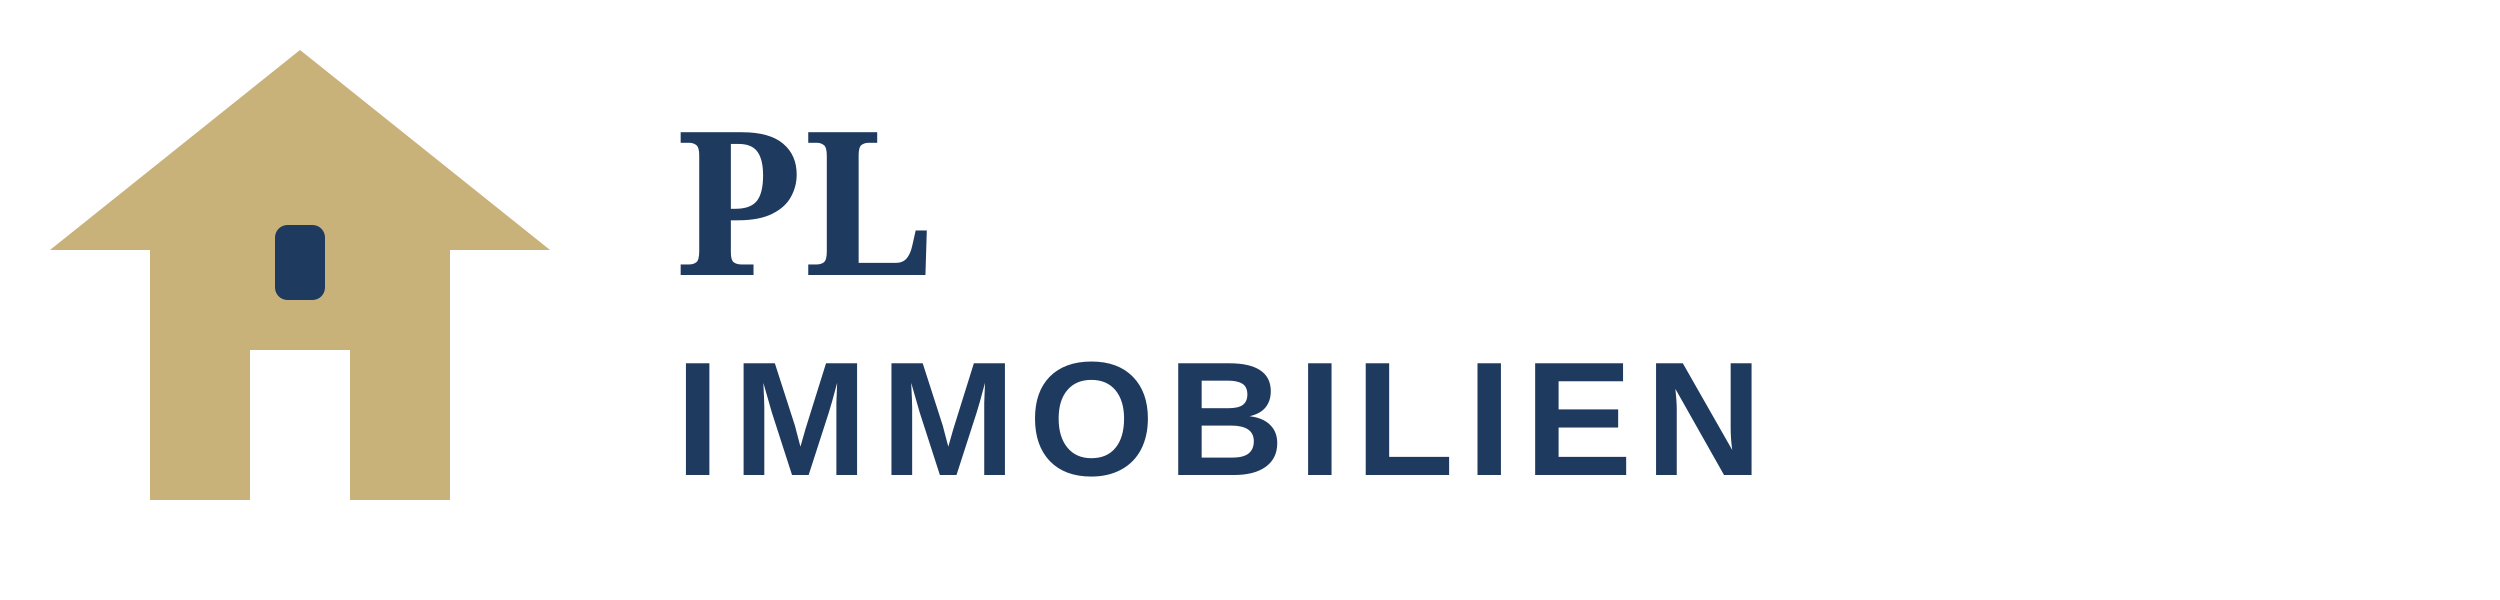
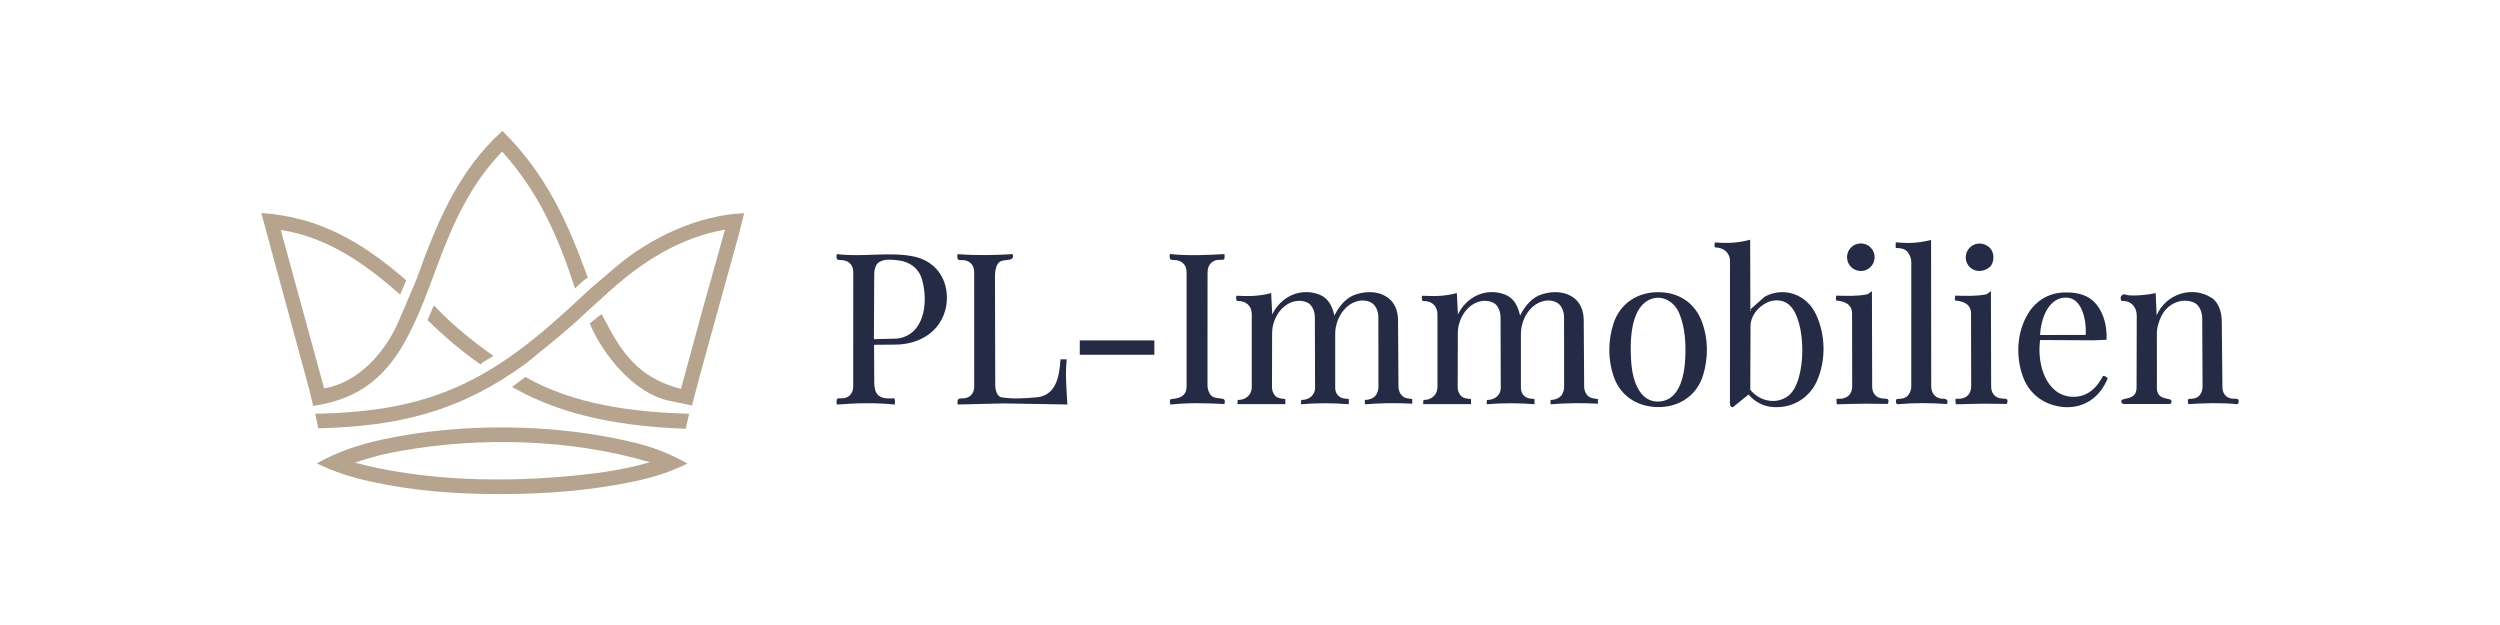
- <svg xmlns="http://www.w3.org/2000/svg" viewBox="0 0 200 48" fill="none">
-   <path d="M24 4L4 20H12V40H20V28H28V40H36V20H44L24 4Z" fill="#C9B27A" />
-   <rect x="22" y="18" width="4" height="6" rx="1" fill="#1E3A5F" />
-   <text x="54" y="22" font-family="Georgia, serif" font-size="16" font-weight="700" fill="#1E3A5F">PL</text>
-   <text x="54" y="38" font-family="Arial, sans-serif" font-size="13" font-weight="600" letter-spacing="1" fill="#1E3A5F">IMMOBILIEN</text>
+ <svg xmlns="http://www.w3.org/2000/svg" id="Layer_1" data-name="Layer 1" viewBox="0 0 2048 512">
+   <defs>
+     <style>
+       .logo-dark { fill: #252b44; }
+       .logo-beige { fill: #b6a48e; }
+     </style>
+   </defs>
+   <g>
+     <g>
+       <g>
+         <path class="logo-dark" d="M1454.03,333.56c-9.16-.28-15.97-3.98-21.63-10.35l-12.83,10.4c-2.98.16-2.4-3.92-2.4-5.95l.05-113.55c0-7.16-5.3-11.29-11.88-11.39-1.17-.02-1.09-4.09-.07-4.1,9.53.79,18.8.45,28.47-2.25l.15,57.08,11.79-10.41c15.66-8.5,34.33-1.94,42.05,14.62s8.24,37.12.85,54.09c-6.08,13.96-19.33,22.25-34.56,21.8ZM1465.54,249.58c-5.18-4.4-12.71-4.53-18.84-1.33-6.68,3.48-12.64,10.75-12.67,18.67l-.2,52.37c7.48,9.41,21.3,12.45,31.1,5.01,15.28-11.59,15.25-62.28.6-74.72ZM1433.9,253.73l-.5.5.5.5.5-.5-.5-.5Z" />
+         <path class="logo-dark" d="M1766.92,273.75l.02,44.16c0,10.41,11.01,7.56,11.89,10.32.27.85-.15,2.69-1.38,2.7l-37.05.04c-1.64,0-2.53-.75-2.67-1.9-.5-4.27,12.53-.05,12.55-11.49l.14-58.82c.02-7.24-4.57-12.5-12.2-12.25-1,.03-1.23-3-.61-3.88.55-.79,1.84-1.89,3.27-1.49,3.6,2.09,20.01.25,25.06-1.06l.78,18.29c7.32-17.49,29.26-24.8,45.28-14.21,5.7,3.77,7.99,12.02,8.06,18.59l.56,54.71c.06,5.66,4.07,9.52,9.83,9.16,1.26-.08,2.56.12,3.05.67.91,1.02.32,3.91-.95,3.79-13.46-1.27-25.89-.89-39.34-.02-1.15.07-1.28-4.31-.04-4.3,3.53.01,6.11-.43,8.29-2.45,1.74-1.61,2.88-4.5,2.87-7.64l-.26-55.67c-.03-5.4-2.27-11.51-7.43-13.43-10.31-3.85-21.37,1.75-26.04,11.39-2.18,4.51-3.7,9.26-3.7,14.79Z" />
+         <g>
+           <path class="logo-dark" d="M719.67,323.94c3.76,3.12,8.89,2.46,13.02,2.35.61,1.79.57,3.37.32,5.11-16.14-1.65-31.77-1.21-47.44.02-.44-2.05-.35-3.85.27-4.64.51-.65,2.33-.48,3.54-.45,5.68.15,9.57-3.84,9.57-9.72l.05-93.8c0-6.16-4.36-9.82-10.19-9.74-.93.01-2.34-.13-2.85-.53-.72-.56-.91-2.33-.47-4.39,21.02,2.73,45.24-2.33,64.31,2.26,14.09,3.39,23.72,14,25.55,28.23,2.09,16.31-5.47,31.45-20.23,38.74-6.8,3.35-13.96,4.86-21.72,4.92l-17.37.15.17,31.34c.02,3.24.64,7.84,3.46,10.17ZM755.32,228.94c-2.61-9.23-10.38-14.74-19.65-15.68-5.17-.52-10.69-1.39-15.38,1.39-3.12,1.84-4.12,6.41-4.13,10.07l-.25,53.14,18.96-.48c21.9-2.65,26.03-28.72,20.45-48.45Z" />
+           <path class="logo-dark" d="M868.78,294.36c1.68,0,3.37,0,5.05,0-1.21,12.17-.19,23.85.59,37l-52.02-.88-37.89.89c-.31-2.02-.06-3.82.57-4.39.61-.55,2.44-.6,3.54-.61,5.7-.04,9.46-3.82,9.46-9.74l-.04-93.8c0-6.25-4.49-10.16-10.39-9.73-1.02.08-2.31-.03-2.74-.48-.76-.78-.82-2.41-.46-4.45,14.97,1.2,29.91.93,45.14,0,2,7.66-8.46,2.44-12.08,7.76-1.95,2.86-2.44,7.1-2.43,10.85l.23,88.83c0,3.67,1.44,9.33,5.29,9.92,9.43,1.45,18.93.78,28.24,0,15.54-1.31,18.91-15.31,19.93-31.16Z" />
+         </g>
+         <path class="logo-dark" d="M1395.26,307.08c-5.34,17.9-21.13,27.21-38.84,26.36-16.14-.78-29.3-9.6-34.61-25.3-4.64-13.75-4.56-29.13-.11-42.94,5.35-16.61,19.67-25.9,36.72-25.85s30.1,8.76,35.95,24.62c4.96,13.45,5.18,28.75.9,43.11ZM1380.58,292.75c.5-12.48-.26-24.7-4.9-35.99-4.37-10.63-15.67-16.33-25.81-10.54-14.14,8.08-14.8,33.24-13.56,50.56,1.18,16.59,7.76,33.49,23.48,32.12s20.15-20.09,20.8-36.15Z" />
+         <path class="logo-dark" d="M1671.22,278.56c-2.76,21.61,5.92,45.93,26.72,46.52,17.97.51,24.06-17.05,25.07-17.15,1.15-.11,2.16.73,2.79,1.09,1.51.86.09,2.58-.38,3.58-6.78,14.38-19.95,22.36-35.69,20.79-14.72-1.48-27.18-10.18-32.48-24.6-6.24-16.98-5.09-37.15,4.5-52.47,6.23-9.96,16.23-15.92,27.57-16.64,7.88-.5,16.11.45,22.4,4.58,10.52,6.9,14.65,21.68,13.96,34.08l-10.51.44-43.93-.23ZM1708.66,274.36c.55-13.83-3.58-29.49-14.97-30.5-14.4-1.27-21.71,15.34-22.44,30.58l37.41-.09Z" />
+         <path class="logo-dark" d="M1002.94,330.99c-14.52-.78-29.37-1.18-43.99.42-.69-.97-.64-3.2-.35-4.04.44-1.29,13.45.84,13.45-10.72v-93.83c0-6.2-4.36-9.87-10.21-9.77-.96.02-2.33-.17-2.87-.51-.77-.49-1.05-2.33-.59-4.44,14.89,1.56,29.8.89,44.71.03.1,1.7.18,3.18-.05,3.9-.25.81-2.25.91-3.54.83-5.93-.4-10.27,3.82-10.27,10.08l-.05,92.69c0,3.12,1.11,6.28,2.7,8.05,4.28,4.76,13.8.06,11.05,7.31Z" />
+         <path class="logo-dark" d="M1554.74,331.14c-2.04.18-2.01-4.3-.5-4.33,3.4-.07,6.18-.41,8.33-2.41,1.71-1.59,3.13-4.52,3.13-7.79l.03-101.76c0-3.47-1.56-6.81-3.25-8.68-2.32-2.58-5.83-3.07-9.46-2.97-.23-1.75-.16-3.28.05-4.7,9.97,1,18.87.66,28.86-1.97l.13,120.05c0,6.36,4.36,10.36,10.32,10.07,1.24-.06,2.12.58,2.59.98.68.58.56,3.42-.41,3.35-13.42-.97-25.84-1.06-39.82.16Z" />
+         <path class="logo-dark" d="M1602.3,331.2c-.47-1.99-.48-3.38-.21-4.57,3.65.25,6.34-.12,8.86-1.79,2.15-1.42,3.84-4.65,3.84-8.15l-.11-59.87c-.02-10.93-12.91-10.19-13.11-10.76-.25-.73.02-2.25.1-3.87,8.25.14,16.58.64,25.24-1.03.41-.08.8-.25,1.13-.51l2.92-2.2.19,78.2c.01,5.86,3.59,9.74,9.45,9.84,1.2.02,3.13.09,3.66.83.57.79.27,3.59-.71,3.58l-18.01-.21c-3.01-.04-18.31.42-23.25.52Z" />
+         <rect class="logo-dark" x="884.91" y="277.72" width="61.1" height="11.76" transform="translate(-.35 1.14)" />
+         <path class="logo-dark" d="M1628.49,201.7c6.06,4.09,5.53,13.71,1.37,17.15-5.02,4.16-11.87,4.16-16.08.12s-4.65-10.62-.92-15.25,10.21-5.67,15.62-2.02Z" />
+         <circle class="logo-dark" cx="1524.39" cy="210.71" r="11.31" />
+       </g>
+       <g>
+         <path class="logo-beige" d="M253.34,319.08l-39.29-144.58c48.13,3.21,83.61,24.6,118.72,55.16l-5,11.61c-28.35-24.83-58.59-46.73-97.76-52.92l35.5,129.77c28.02-4.44,50.41-29.94,61.14-55.12l14.36-33.68c16.43-45.6,33.54-88.55,70.5-122.07,35.66,34.94,53.29,74.2,70,120.13-4.15,2.55-6.63,5.4-10.46,8.91-13.43-41.67-29.79-79.08-59.72-112.1-25.56,26.43-40,58.15-52.58,91.93-7.35,19.72-14.05,38.66-23.59,57.37-17.4,34.13-39.85,53.42-78.63,59.02l-3.19-13.43Z" />
+         <path class="logo-beige" d="M593.89,188.15c-36.37,6.23-67.71,26.2-94.13,50.03l-16.27,14.67-12.47,11.52-13.43,11.58-26.88,21.93c-53.97,39.27-103.64,51.33-169.96,53l-2.5-11.95c96.26-1.65,144.92-27.55,213.14-91.11l11.94-11.12,21.11-17.97c28.13-23.95,67.43-42.59,105.17-44.07l-4.07,16.37-31.11,112.57-7.58,28.59-19.01-3.98c-27.73-5.8-53.72-36.81-64.76-63.29l9.75-7.69,6.33,11.87c13.45,25.22,29.19,42.04,58.72,49.47l17.18-63.26,18.85-67.17Z" />
+         <path class="logo-beige" d="M409.9,404.76c-36.36.03-70.73-2.55-105.4-10.09-15.66-3.41-29.99-7.76-45.01-15.06,17.24-9.61,34.56-15.38,53.34-19.46,65.57-14.27,142.42-13.24,207.55,2.58,15.25,3.71,28.76,9.14,42.84,17.01-14.15,6.82-27.62,11.23-42.52,14.39-36.46,7.75-72.65,10.57-110.8,10.64ZM474.73,389.19c19.68-2.06,38.07-4.88,57.62-10.54-64.64-19.11-138.13-20.84-203.28-9.43-13.22,2.31-25.11,5.15-38.21,9.83,58.43,15.36,124.35,16.39,183.87,10.14Z" />
+         <path class="logo-beige" d="M561.67,351.24c-49.19-1.91-98.36-9.21-142.19-34.21l10.86-8.23c39.99,22.8,88.18,28.81,134.22,30.14l-2.89,12.3Z" />
+         <path class="logo-beige" d="M393.45,298.42c-15.71-10.97-29.48-22.76-43.22-36.16l5.18-12.07c15.11,15.83,30.95,28.76,48.8,41.38-3.85,2.49-6.6,3.6-10.76,6.85Z" />
+       </g>
+     </g>
+     <path class="logo-dark" d="M1156.87,326.86v-.02c-.49-.04-.97-.08-1.46-.13-.08,0-.15-.01-.23-.03-.06,0-.13-.01-.19-.02-.07-.01-.13-.02-.2-.03-1.45-.23-3.41-.58-4.39-1.13-2.89-1.62-4.74-4.86-4.77-8.83l-.36-54.63c-.04-6.47-2.29-13.31-7.32-17.39-7.55-6.12-17.58-6.49-26.96-3.57-7.86,2.44-13.71,9.17-17.86,17.42-1.91-8.44-5.41-14.61-12.55-17.27-15.45-5.76-31.22,1.7-38.36,16.36l-.89-17.53c-10.02,2.79-19.26,2.69-28.35,2.19-.79,1.67-.22,4.43.8,4.38,6.86-.33,11.66,3.99,11.66,10.75v59.55c0,.51-.02,1.42-.25,2.51-.25,1.19-.75,2.59-1.74,3.94-3.3,4.48-9.01,4.26-9.5,4.23-.08,1.15-.17,2.31-.26,3.47,13.09-.01,26.18-.01,39.27-.02-.03-1.41-.05-2.81-.08-4.22-2.99-.26-6.13-.46-8.11-2.48-.83-.84-1.63-2.1-2.15-3.55-.38-1.03-.6-2.17-.6-3.32l.1-44.61c.02-6.52,2.3-12.76,6.05-17.78,5.25-7.03,14.44-10.88,22.7-7.28,4.13,1.79,6.24,7.36,6.26,11.95l.17,57.91c0,.99-.12,1.94-.36,2.81-.29.92-.75,1.92-1.46,2.89-.43.58-.9,1.09-1.4,1.52-3.3,2.91-7.67,2.74-8.1,2.71-.01.14-.02.27-.03.41-.07,1.01-.15,2.04-.23,3.06h.18v.08c.34-.03.68-.06,1.03-.08,5.94-.47,12.39-.76,19.26-.74,6.18.02,12.02.28,17.45.72h1.35c-.03-1.41-.05-2.81-.08-4.22-.97-.08-1.95-.16-2.91-.29-3.79-.25-6.64-2.43-7.72-5.77-.31-.96-.48-2.02-.48-3.16v-43.87c-.01-7.36,2.57-14.48,7.12-19.87,5.28-6.25,13.62-9.65,21.34-6.52,4.6,1.87,6.88,7.39,6.89,12.39l.05,57.9c-.05.7-.36,4.32-2.62,6.74-.06.06-.11.12-.17.17-.24.25-.5.48-.79.68-.07.07-.14.12-.22.17-2.98,2.22-6.53,2.24-7.33,2.2.02,1.16.04,2.32.06,3.47v.13c5.32-.42,10.96-.73,16.89-.86h.12c1.01-.02,2.02-.04,3.05-.05,6.59-.08,12.86.09,18.75.41-.02-1.29-.04-2.56-.07-3.85Z" />
+     <path class="logo-dark" d="M1308.99,326.86v-.02c-.49-.04-.97-.08-1.46-.13-.08,0-.15-.01-.23-.03-.06,0-.13-.01-.19-.02-.07-.01-.13-.02-.2-.03-1.45-.23-3.41-.58-4.39-1.13-2.89-1.62-4.74-4.86-4.77-8.83l-.36-54.63c-.04-6.47-2.29-13.31-7.32-17.39-7.55-6.12-17.58-6.49-26.96-3.57-7.86,2.44-13.71,9.17-17.86,17.42-1.91-8.44-5.41-14.61-12.55-17.27-15.45-5.76-31.22,1.7-38.36,16.36l-.89-17.53c-10.02,2.79-19.26,2.69-28.35,2.19-.79,1.67-.22,4.43.8,4.38,6.86-.33,11.66,3.99,11.66,10.75v59.55c0,.51-.02,1.42-.25,2.51-.25,1.19-.75,2.59-1.74,3.94-3.3,4.48-9.01,4.26-9.5,4.23-.08,1.15-.17,2.31-.26,3.47,13.09-.01,26.18-.01,39.27-.02-.03-1.41-.05-2.81-.08-4.22-2.99-.26-6.13-.46-8.11-2.48-.83-.84-1.63-2.1-2.15-3.55-.38-1.03-.6-2.17-.6-3.32l.1-44.61c.02-6.52,2.3-12.76,6.05-17.78,5.25-7.03,14.44-10.88,22.7-7.28,4.13,1.79,6.24,7.36,6.26,11.95l.17,57.91c0,.99-.12,1.94-.36,2.81-.29.92-.75,1.92-1.46,2.89-.43.58-.9,1.09-1.4,1.52-3.3,2.91-7.67,2.74-8.1,2.71-.01.14-.02.27-.03.41-.07,1.01-.15,2.04-.23,3.06h.18v.08c.34-.03.68-.06,1.03-.08,5.94-.47,12.39-.76,19.26-.74,6.18.02,12.02.28,17.45.72h1.35c-.03-1.41-.05-2.81-.08-4.22-.97-.08-1.95-.16-2.91-.29-3.79-.25-6.64-2.43-7.72-5.77-.31-.96-.48-2.02-.48-3.16v-43.87c-.01-7.36,2.57-14.48,7.12-19.87,5.28-6.25,13.62-9.65,21.34-6.52,4.6,1.87,6.88,7.39,6.89,12.39l.05,57.9c-.05.7-.36,4.32-2.62,6.74-.06.06-.11.12-.17.17-.24.25-.5.48-.79.68-.07.07-.14.12-.22.17-2.98,2.22-6.53,2.24-7.33,2.2.02,1.16.04,2.32.06,3.47v.13c5.32-.42,10.96-.73,16.89-.86h.12c1.01-.02,2.02-.04,3.05-.05,6.59-.08,12.86.09,18.75.41-.02-1.29-.04-2.56-.07-3.85Z" />
+   </g>
+   <path class="logo-dark" d="M1504.83,331.2c-.47-1.99-.48-3.38-.21-4.57,3.65.25,6.34-.12,8.86-1.79,2.15-1.42,3.84-4.65,3.84-8.15l-.11-59.87c-.02-10.93-12.91-10.19-13.11-10.76-.25-.73.02-2.25.1-3.87,8.25.14,16.58.64,25.24-1.03.41-.08.8-.25,1.13-.51l2.92-2.2.19,78.2c.01,5.86,3.59,9.74,9.45,9.84,1.2.02,3.13.09,3.66.83.57.79.27,3.59-.71,3.58l-18.01-.21c-3.01-.04-18.31.42-23.25.52Z" />
</svg>
